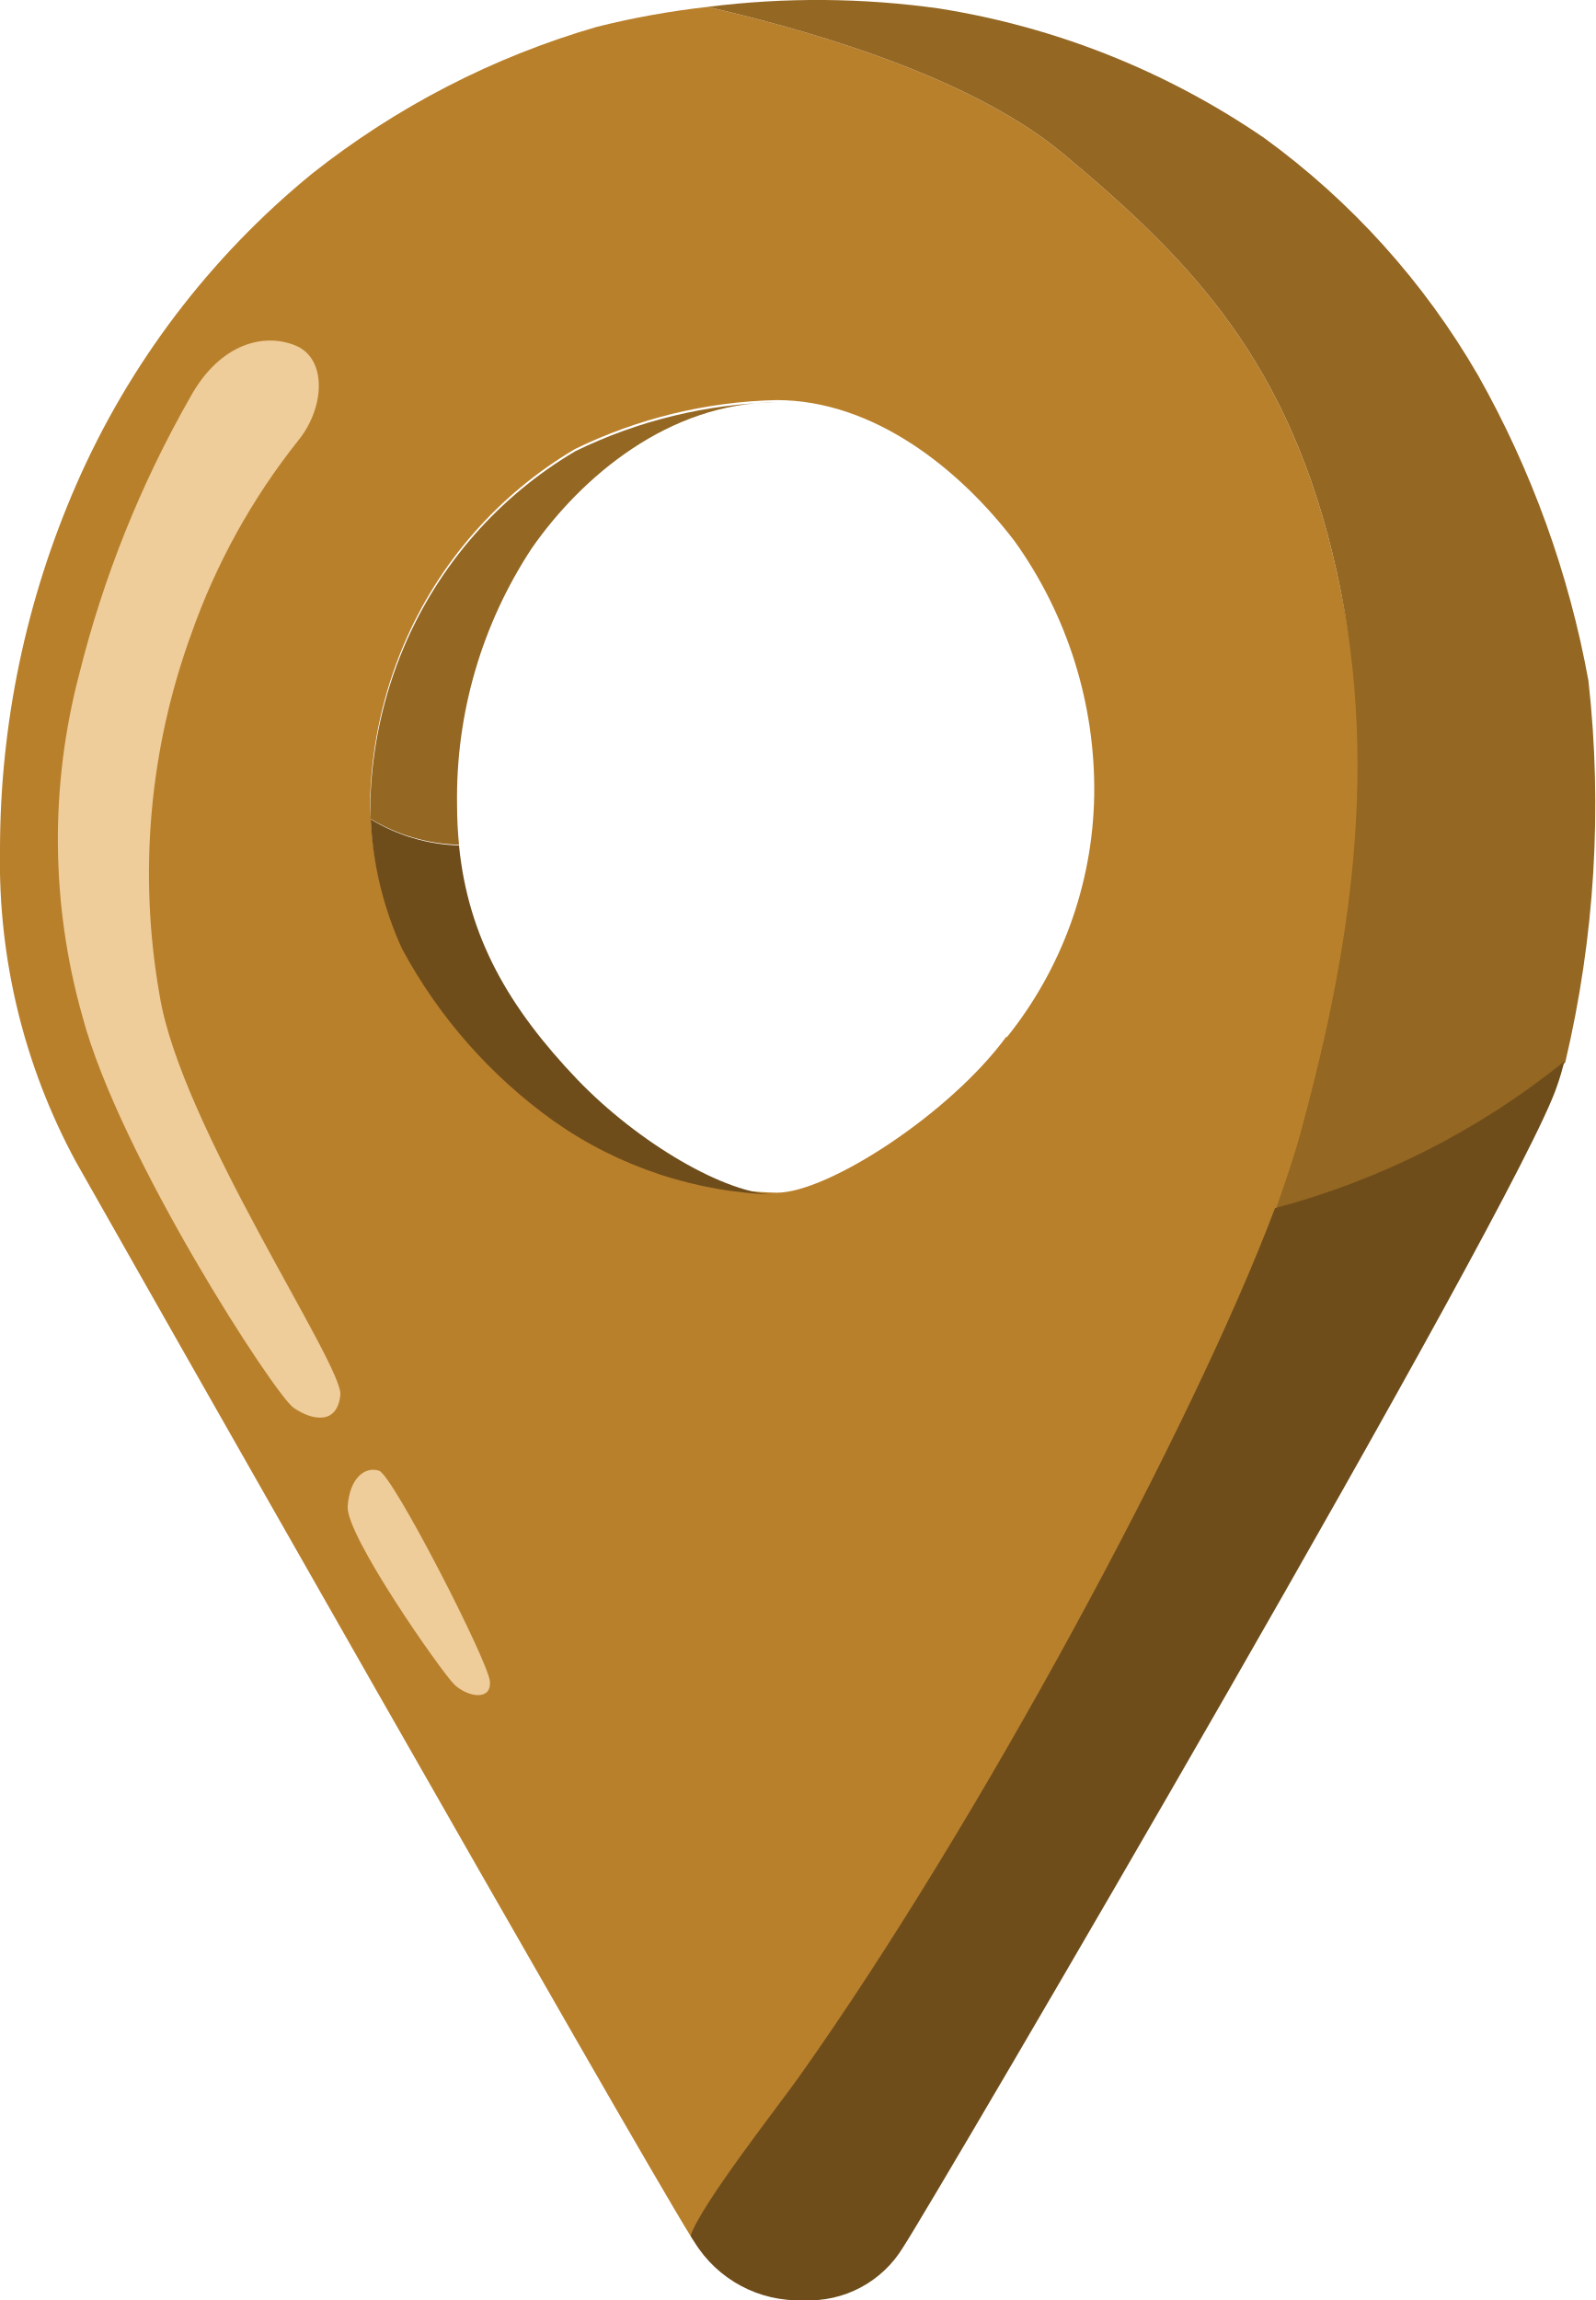
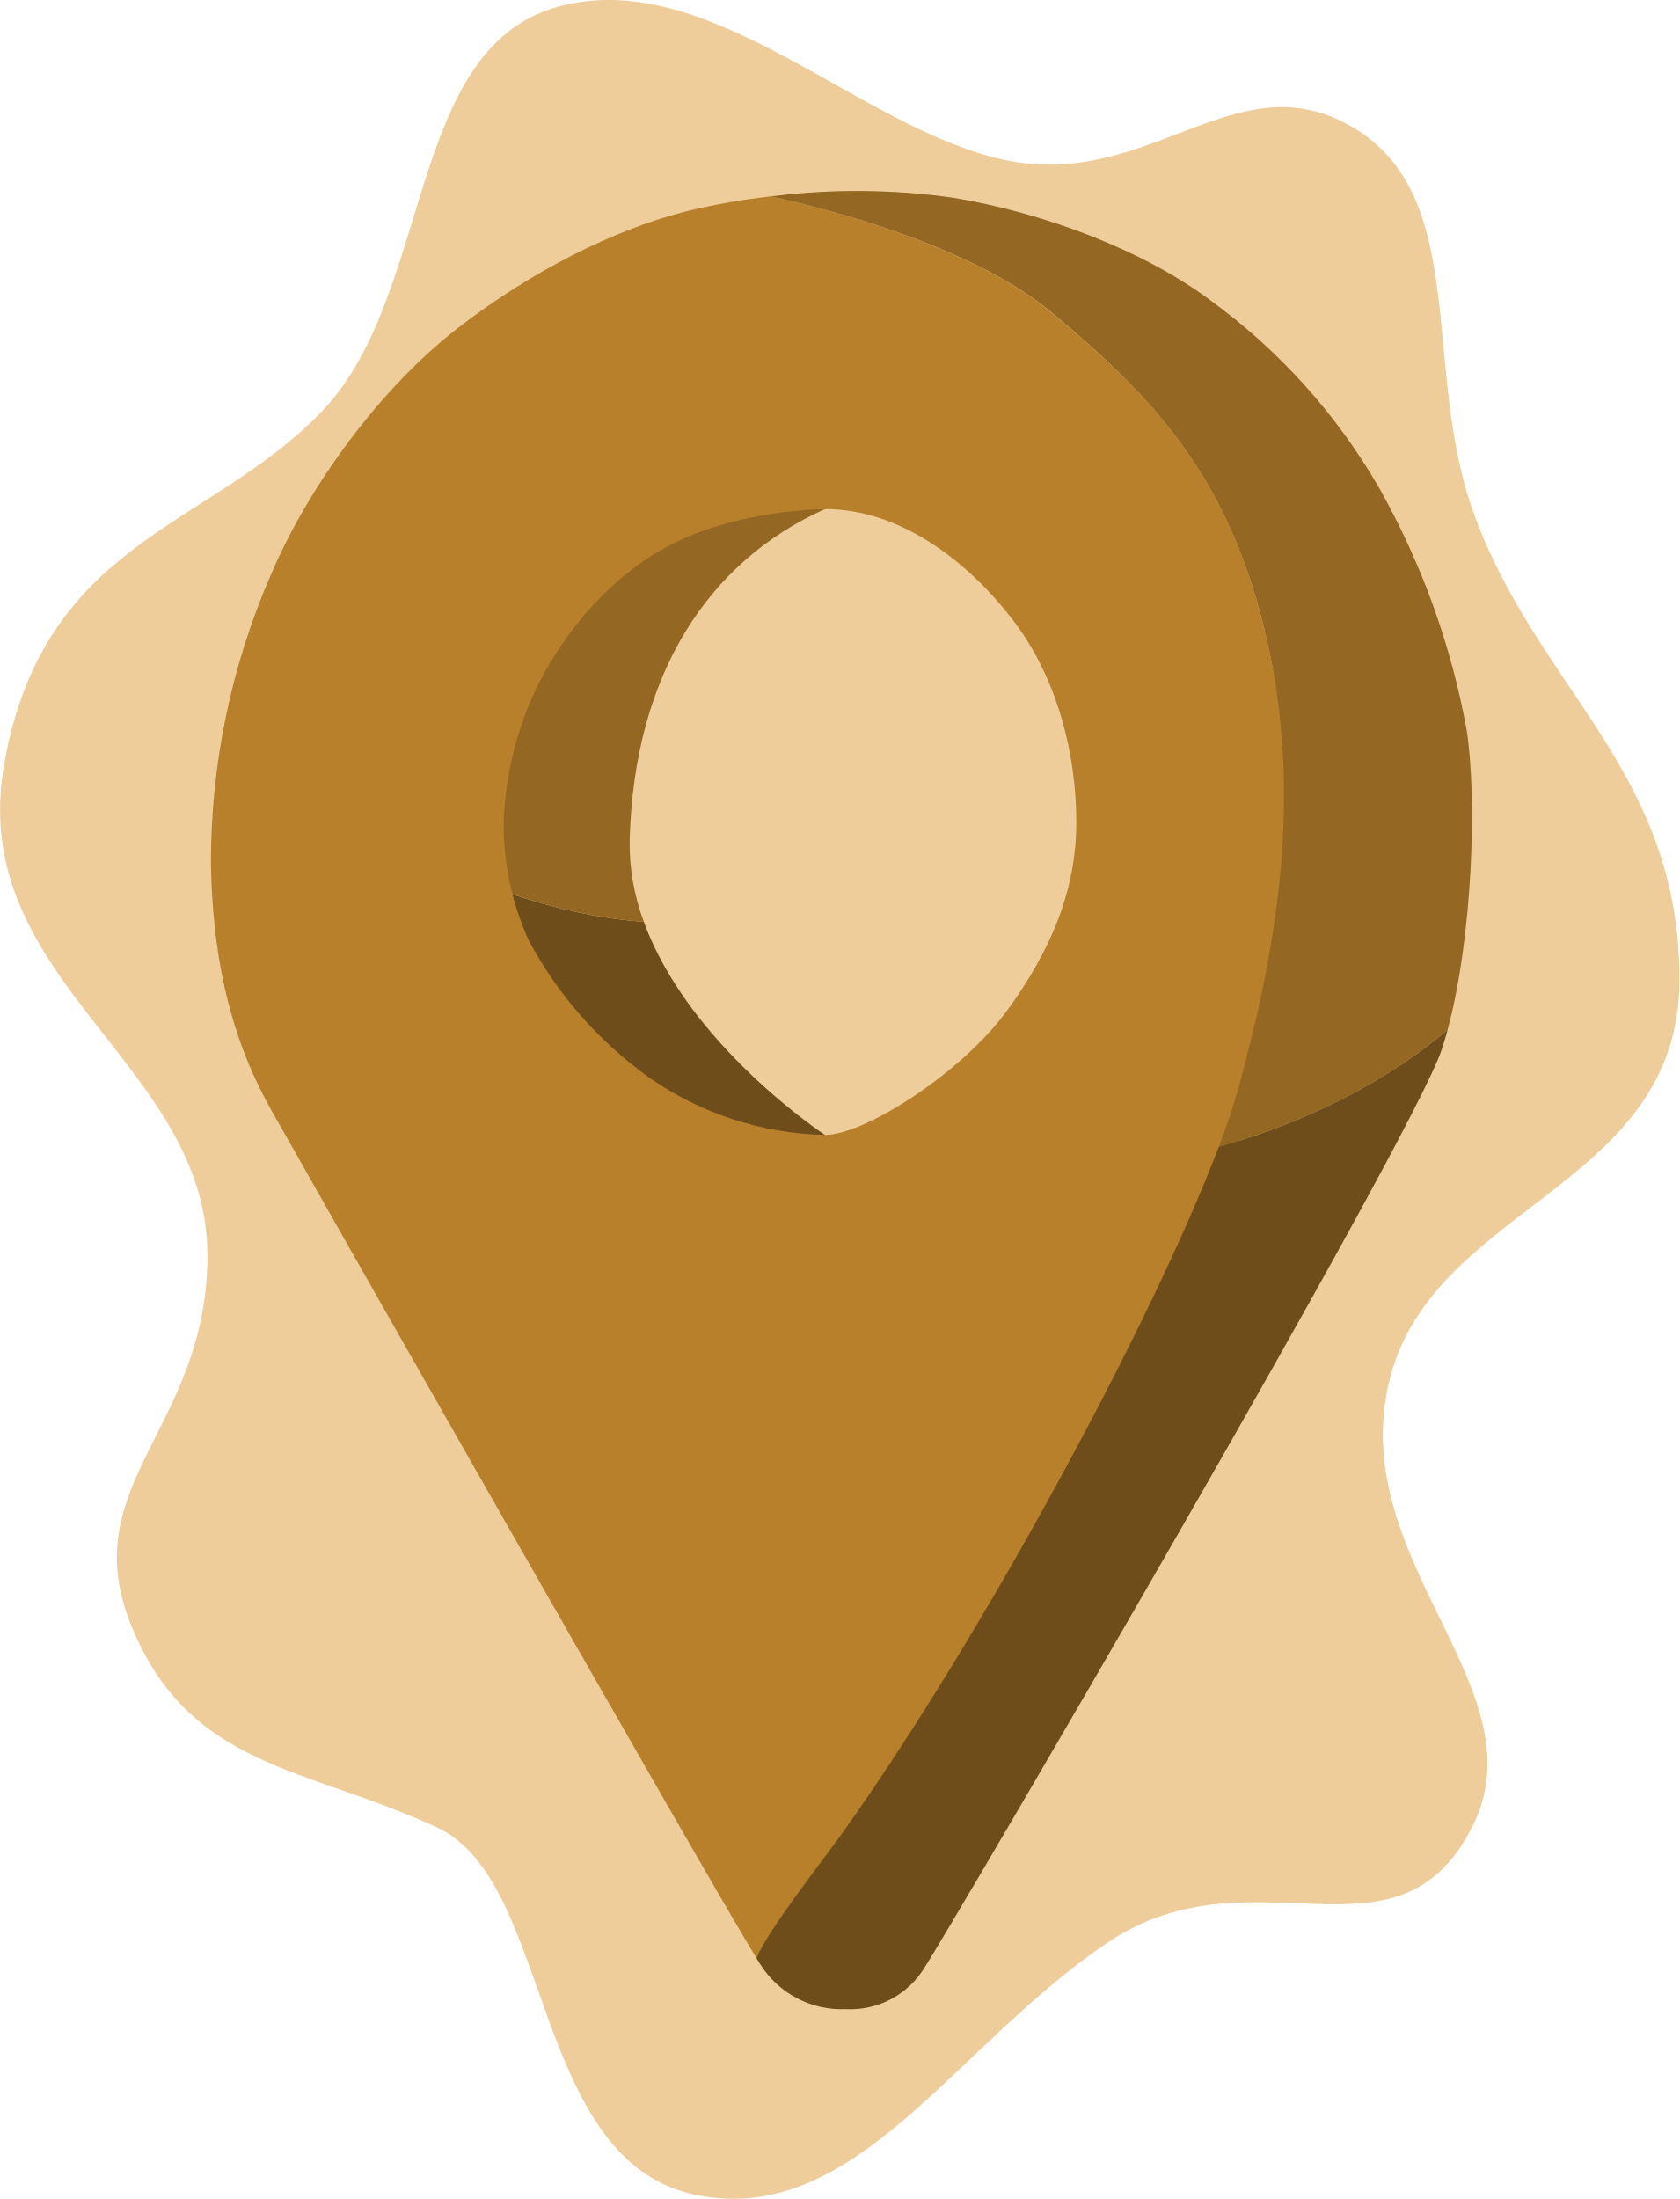
- <svg xmlns="http://www.w3.org/2000/svg" viewBox="0 0 65.2 93.99">
+ <svg xmlns="http://www.w3.org/2000/svg" viewBox="0 0 206.99 271.07">
  <defs>
-     <style>.cls-1{fill:#b9802c;}.cls-2{fill:#946723;}.cls-3{fill:#6f4d1b;}.cls-4{fill:#eecd9a;}</style>
+     <style>.cls-1{fill:#eecd9a;}.cls-2{fill:#6f4d1b;}.cls-3{fill:#946723;}.cls-4{fill:#b9802c;}</style>
  </defs>
  <g id="Capa_2" data-name="Capa 2">
+     <g id="Capa_9" data-name="Capa 9">
+       <path class="cls-1" d="M68.67.86c18.7-5.25,37.22,15,55.11,18.84s28.62-12.52,43-4,8.51,29.37,14.71,47.05c7.73,22,25.54,32,25.54,58S175.84,148.5,171.08,171c-4.63,21.95,19,37.41,10.37,54.26-9.3,18.23-27,2.24-44.8,14.13-18.9,12.65-31,34.92-50.51,31.25C65.38,266.75,68.32,232,53.91,225.29c-16.1-7.5-30.68-7.28-37.8-25.08-6.91-17.3,9.46-24.19,9.46-45.44,0-23.9-30-33.91-25-60.9,5-27.31,25.11-28.7,39-43.05S50,6.12,68.67.86Z" />
+     </g>
    <g id="Capa_7" data-name="Capa 7">
-       <path class="cls-1" d="M54.63,23.35c-1.91-8.54-5.89-12.66-11.19-17.08C39.32,2.84,32,1,28.93.28a34.48,34.48,0,0,0-4.55.82,34,34,0,0,0-11.63,6A33.94,33.94,0,0,0,3.11,19.82,37.32,37.32,0,0,0,0,34.73,25.75,25.75,0,0,0,3.11,47.49c1.54,2.74,22.7,40,25.11,43.88a19.07,19.07,0,0,1,1.9-2.6C41.31,75.67,52.41,54,53.88,46.34S56.54,31.89,54.63,23.35Zm-13.49,19c-2.32,3.17-7.31,6.39-9.39,6.39a16.51,16.51,0,0,1-9.11-3,20.7,20.7,0,0,1-6.21-7.08,14.45,14.45,0,0,1-1.3-6.12,17.45,17.45,0,0,1,1.37-6.19,17,17,0,0,1,7-8,19.8,19.8,0,0,1,8.24-2c3.94,0,7.45,2.78,9.73,5.77a17.42,17.42,0,0,1,3.25,10.41A16.2,16.2,0,0,1,41.14,42.4Z" />
-       <path class="cls-2" d="M18.76,34.52c-.05-.52-.08-1.05-.08-1.61a18.55,18.55,0,0,1,3.07-10.53c2-2.86,5.56-5.94,10-5.94a19.8,19.8,0,0,0-8.24,2,17,17,0,0,0-7,8,17.45,17.45,0,0,0-1.37,6.19c0,.28,0,.55,0,.83A7.35,7.35,0,0,0,18.76,34.52Z" />
-       <path class="cls-3" d="M22.64,45.82a16.51,16.51,0,0,0,9.11,3c-2.08,0-5.67-2.12-8.15-4.7-2.79-2.92-4.47-5.81-4.84-9.57a7.35,7.35,0,0,1-3.61-1.07,14.28,14.28,0,0,0,1.28,5.29A20.7,20.7,0,0,0,22.64,45.82Z" />
-       <path class="cls-2" d="M64.92,27.82a39.93,39.93,0,0,0-4.51-12.48,31.44,31.44,0,0,0-8.74-9.7A32.47,32.47,0,0,0,38.4.35,35.72,35.72,0,0,0,28.93.28C32,1,39.32,2.84,43.44,6.27c5.3,4.42,9.28,8.54,11.19,17.08s.25,16.6-1.49,23c-.24.87-.59,1.91-1,3.07a31.78,31.78,0,0,0,11.83-6A45.75,45.75,0,0,0,64.92,27.82Z" />
-       <path class="cls-3" d="M28.22,91.37c.07.11.12.2.16.25A5,5,0,0,0,32.83,94a4.5,4.5,0,0,0,4.09-2.18c1.16-1.75,25.17-42.71,26.72-47.45.11-.31.21-.65.3-1a31.78,31.78,0,0,1-11.83,6C48.76,58.25,40,74.52,32.67,84.85,31.86,86,28.65,90.08,28.22,91.37Z" />
-       <path class="cls-4" d="M7.77,16.24a44.51,44.51,0,0,0-4.53,11.3,26.58,26.58,0,0,0,.13,14C4.88,47.23,11.23,57,12,57.53s1.78.7,1.91-.52S7.37,46,6.52,40.65A28.6,28.6,0,0,1,7.82,25.9,27.17,27.17,0,0,1,12.19,18c1.09-1.34,1.18-3.33-.09-3.87S9,14,7.77,16.24Z" />
-       <path class="cls-4" d="M15.49,60.1c-.55-.18-1.2.27-1.28,1.46s3.83,6.76,4.35,7.27,1.54.71,1.46-.13S16.05,60.27,15.49,60.1Z" />
+       <path class="cls-2" d="M79.37,113.63c-8.69-.61-17.37-3.36-25.46-7.12l3.4,38.9,52.46,14.1-8.08-19.61S84.9,128.87,79.37,113.63Z" />
+       <path class="cls-3" d="M77.62,103.48c.56-20.25,9.59-34.22,24.07-40.73,10.9-4.9-4.34-29-4.34-29L50.54,68.13l3.37,38.38c8.09,3.76,16.77,6.51,25.46,7.12A27.36,27.36,0,0,1,77.62,103.48Z" />
+       <path class="cls-4" d="M156.25,79.22c-4.56-20.36-14-30.19-26.68-40.72C119.73,30.3,102.23,25.8,95,24.21a80.94,80.94,0,0,0-10.85,1.95c-8.41,2.21-18.44,7.1-27.74,14.3s-18.23,19.14-23,30.35A88.77,88.77,0,0,0,26,106.35c.22,14.51,3.65,23.73,7.41,30.44,3.67,6.52,54.12,95.38,59.87,104.63a47.36,47.36,0,0,1,4.54-6.2C124.48,204,151,152.29,154.47,134S160.81,99.58,156.25,79.22Zm-32.17,45.44c-5.54,7.56-17.43,15.24-22.39,15.24A39.24,39.24,0,0,1,80,132.81a49.36,49.36,0,0,1-14.82-16.89,34.53,34.53,0,0,1-3.09-14.6,41.73,41.73,0,0,1,3.25-14.75c2.51-6,8.15-14.4,16.73-19.1s19.65-4.72,19.65-4.72c9.39,0,17.77,6.63,23.2,13.75s7.76,16.47,7.76,24.82S129.61,117.1,124.08,124.66Z" />
+       <path class="cls-3" d="M180.78,89.88A95.75,95.75,0,0,0,170,60.12,74.71,74.71,0,0,0,149.18,37c-8.36-6.24-20.62-10.79-31.64-12.62A84.46,84.46,0,0,0,95,24.21c7.27,1.59,24.77,6.09,34.61,14.29C142.21,49,151.69,58.86,156.25,79.22s.59,39.58-3.56,54.82c-.57,2.08-1.41,4.56-2.45,7.33,7.91-2.21,18.91-6.55,28.21-14.42C181.54,115.5,182.11,98.21,180.78,89.88Z" />
+       <path class="cls-2" d="M93.26,241.42c.16.27.3.48.39.61a11.87,11.87,0,0,0,10.62,5.64,10.71,10.71,0,0,0,9.75-5.21c2.76-4.17,60-101.84,63.72-113.13.25-.76.48-1.56.71-2.38-9.3,7.87-20.3,12.21-28.21,14.42-8,21.07-28.81,59.88-46.36,84.52C102,228.59,94.3,238.36,93.26,241.42Z" />
    </g>
  </g>
</svg>
